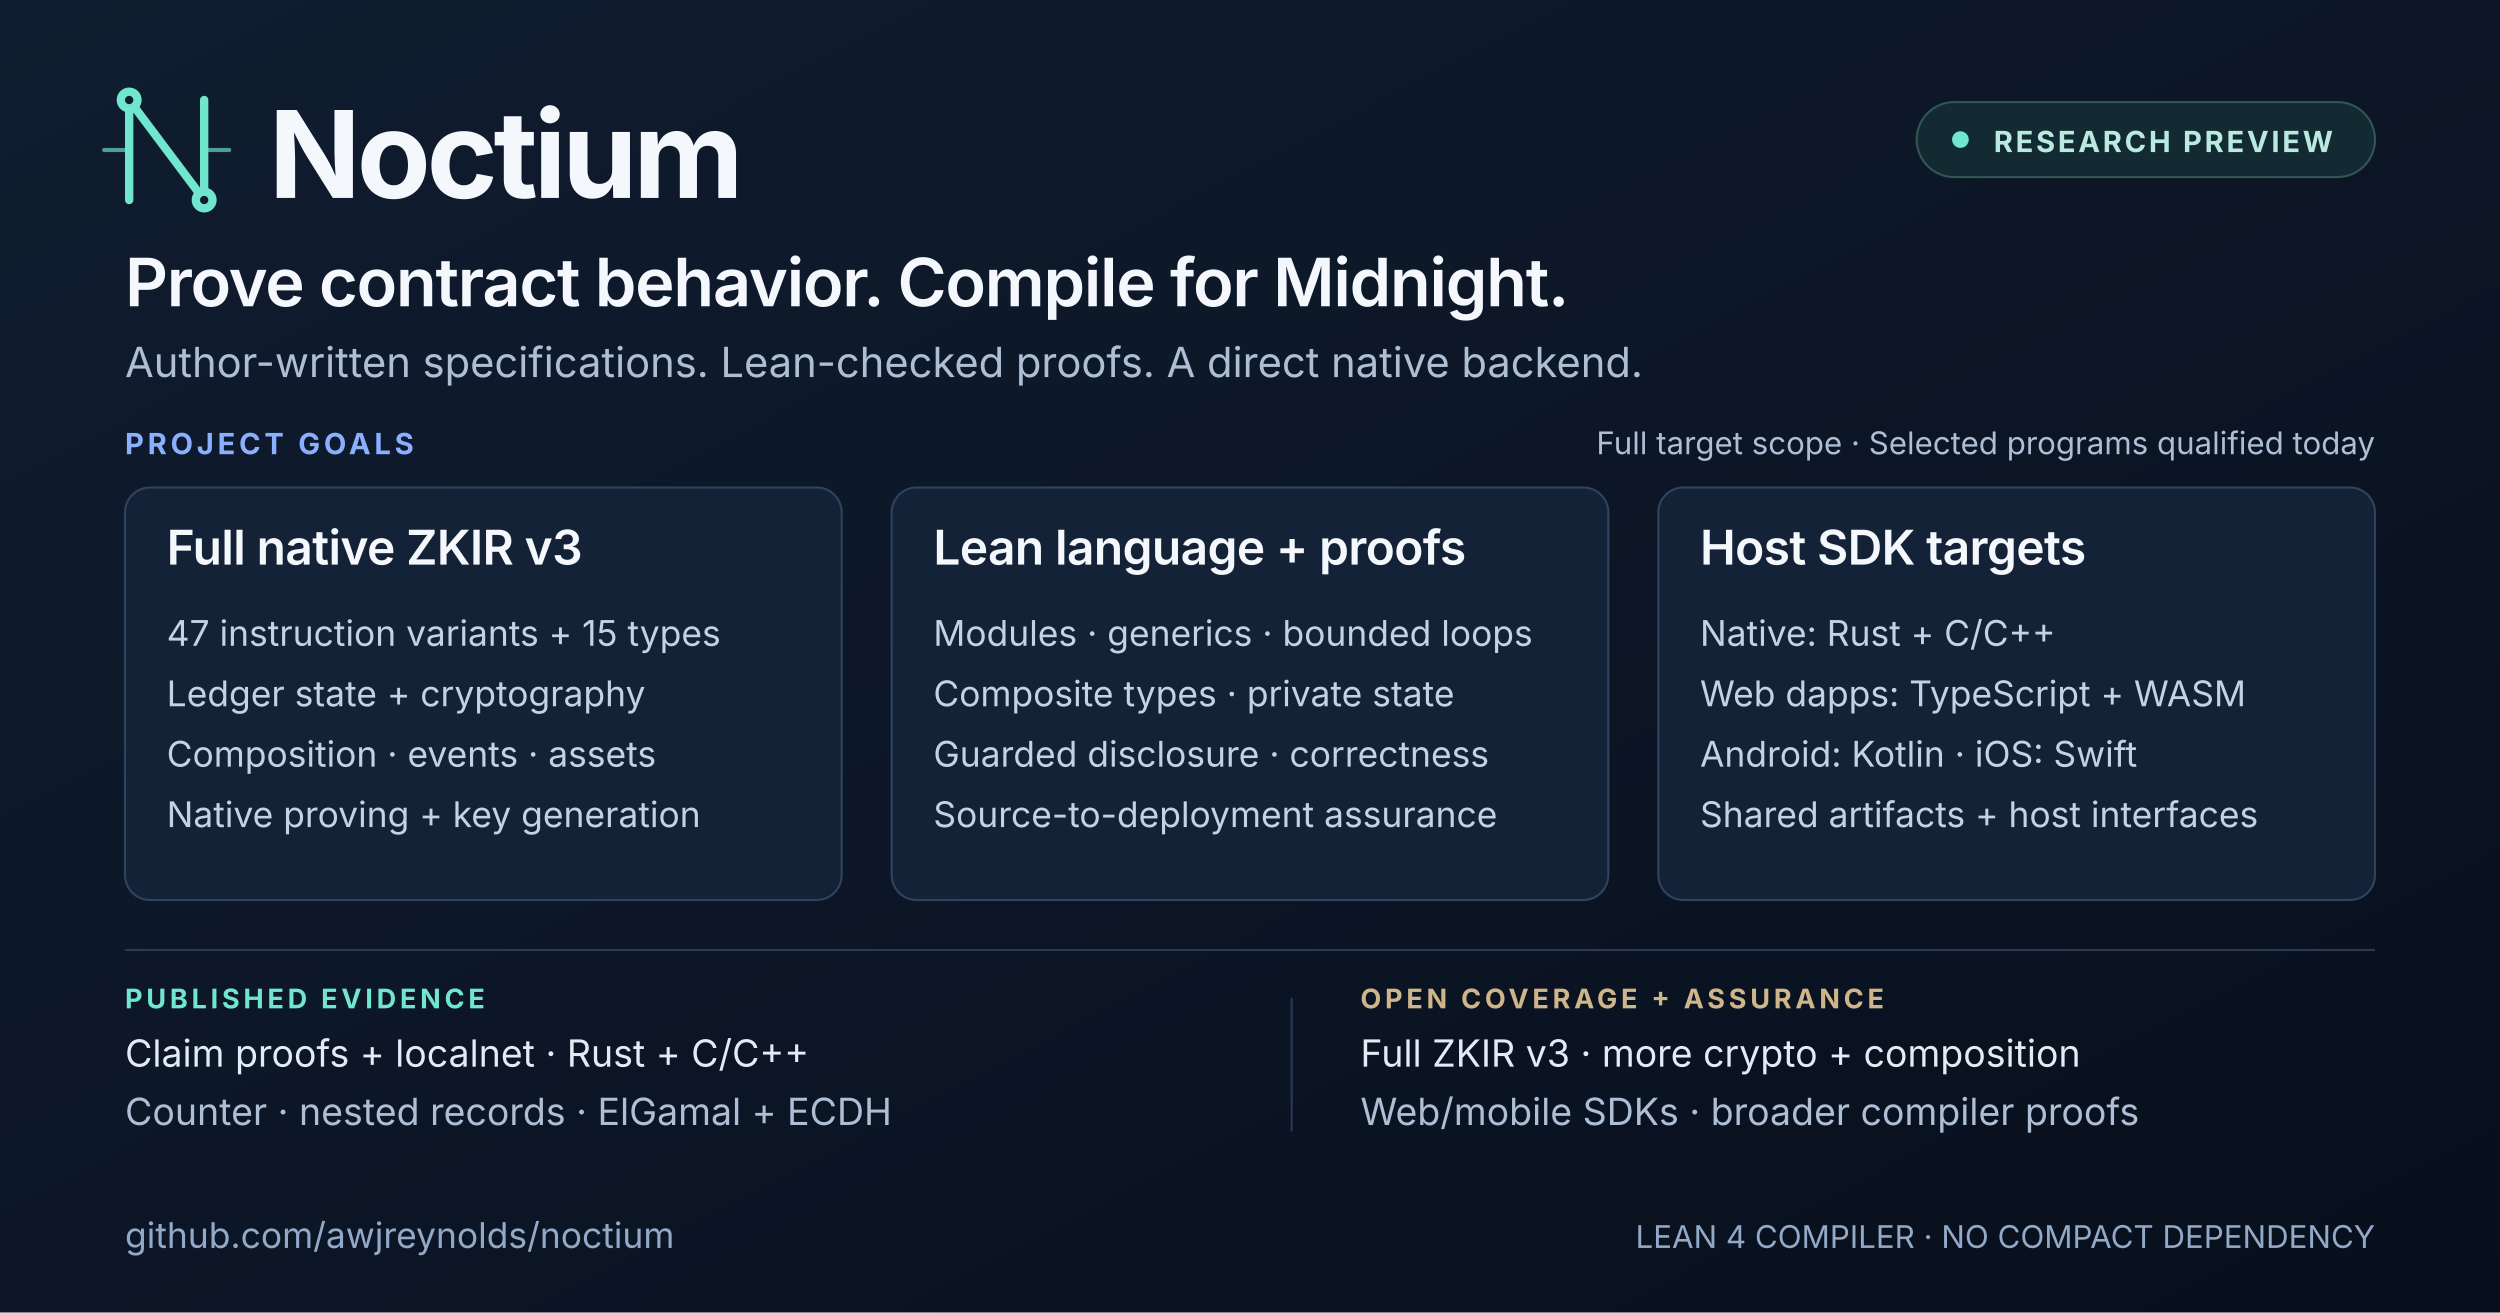
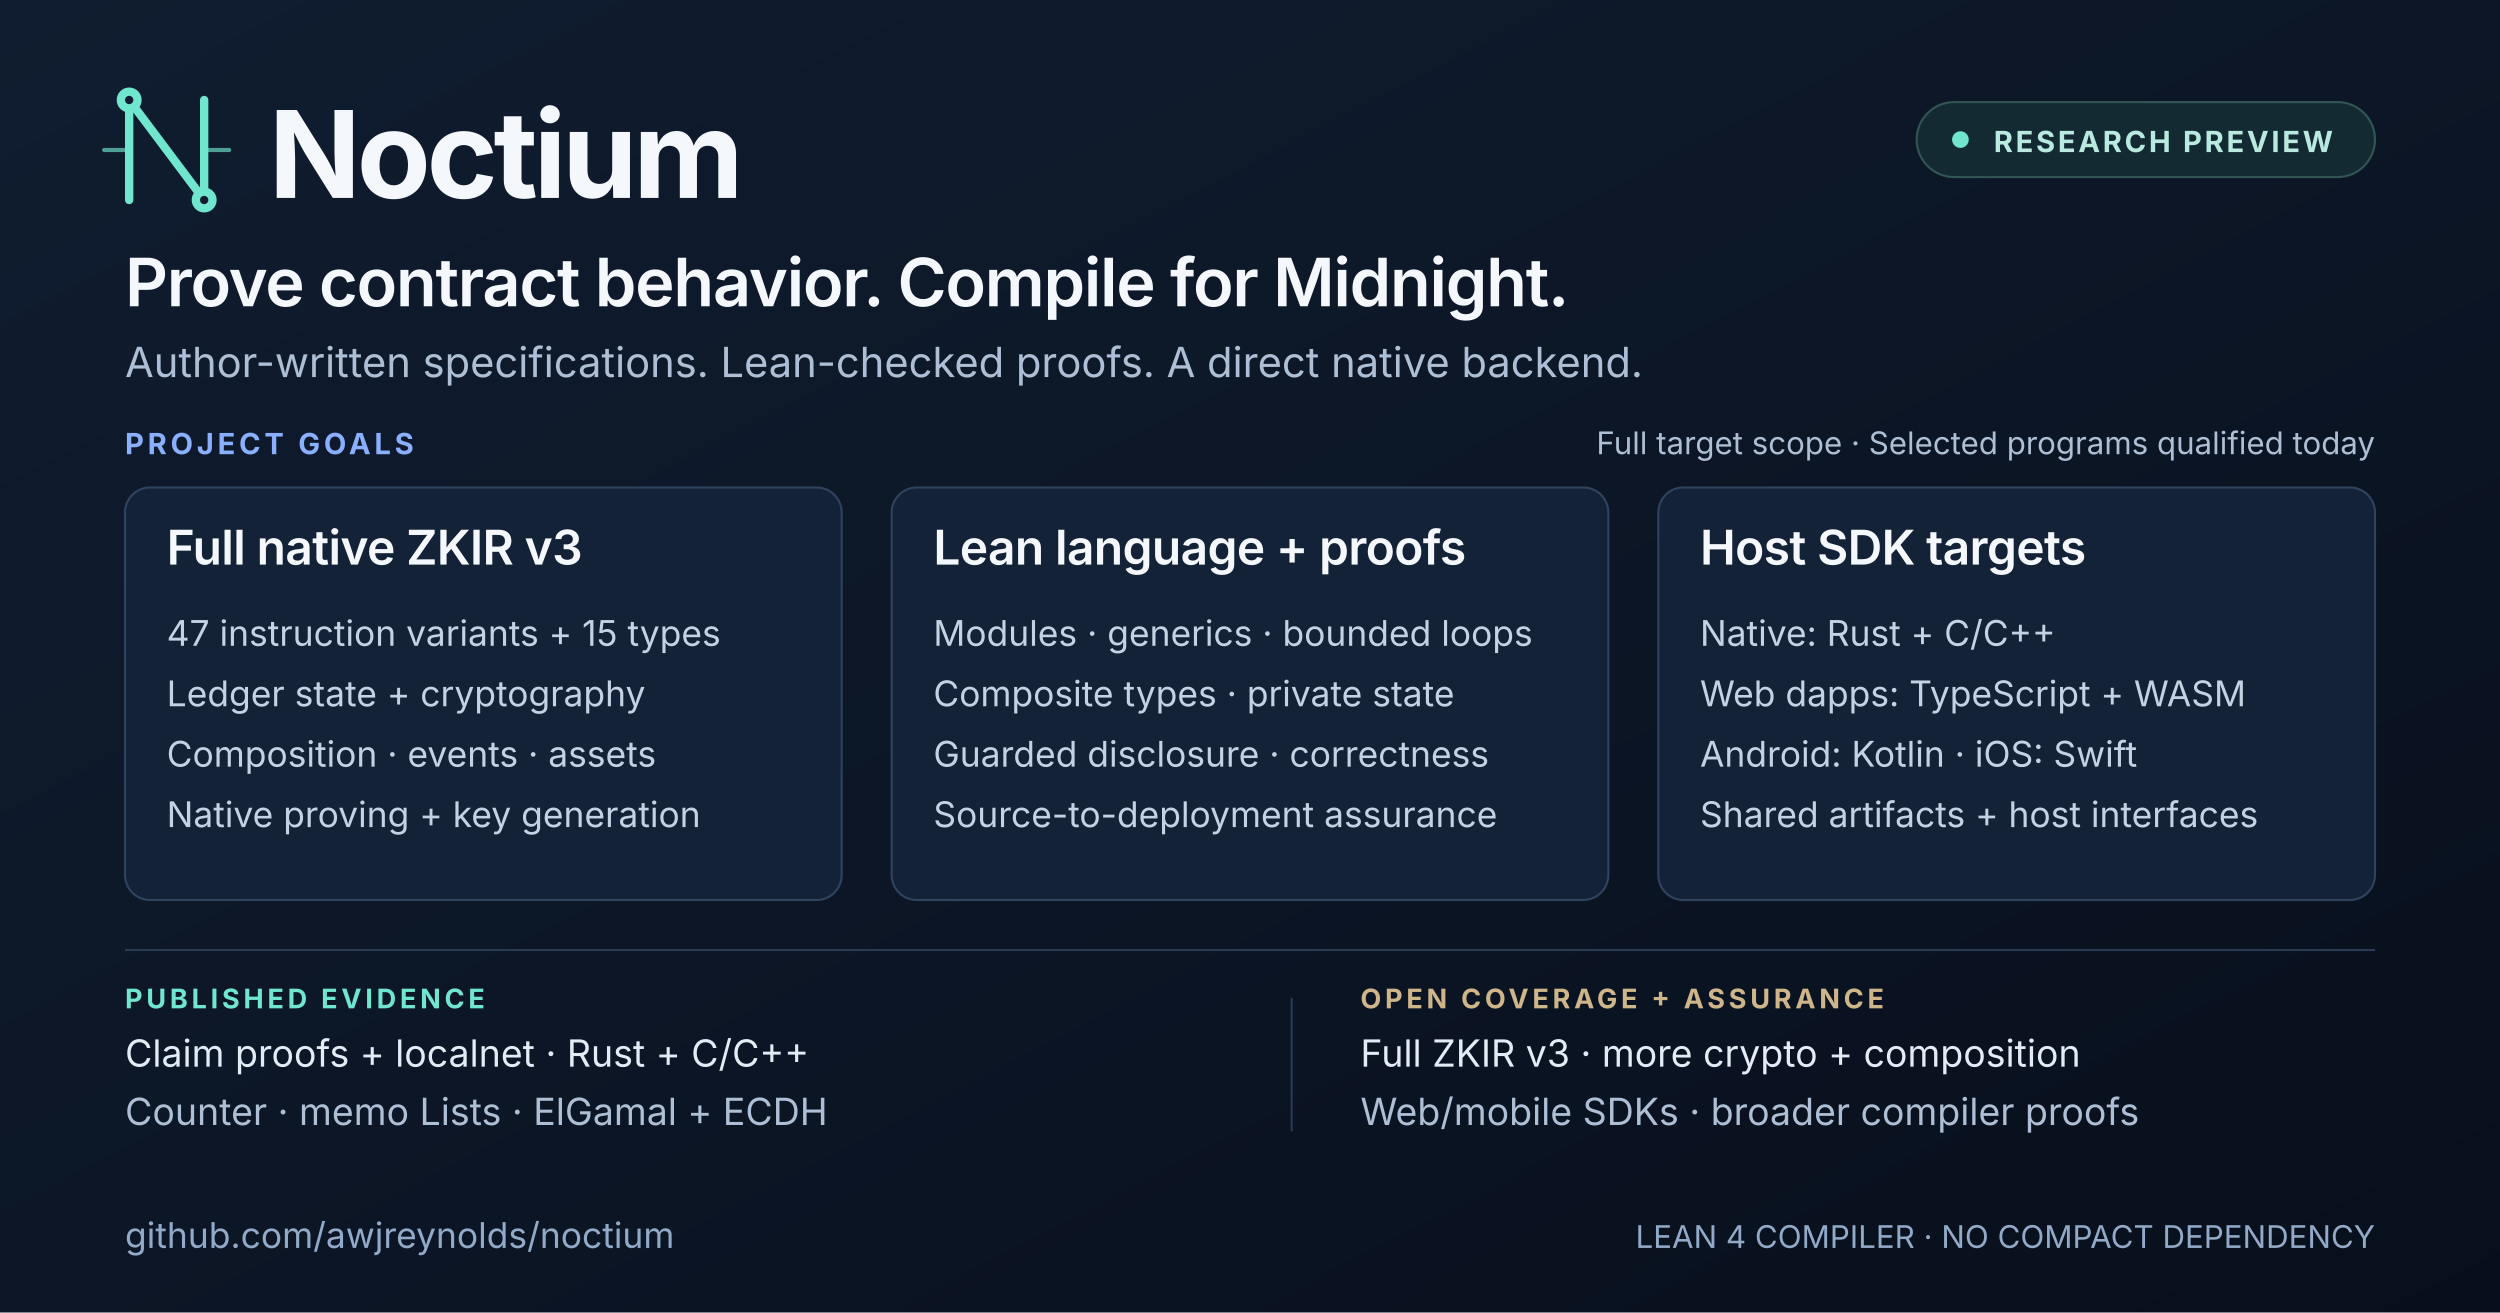
<svg xmlns="http://www.w3.org/2000/svg" width="1200" height="630" viewBox="0 0 1200 630" role="img" aria-labelledby="title description">
  <defs>
    <linearGradient id="background" x1="0" y1="0" x2="1" y2="1">
      <stop offset="0" stop-color="#101D30" />
      <stop offset="1" stop-color="#080F1C" />
    </linearGradient>
    <linearGradient id="accent" x1="0" y1="0" x2="1" y2="0">
      <stop offset="0" stop-color="#70E6CF" />
      <stop offset="1" stop-color="#8BAFFF" />
    </linearGradient>
  </defs>
  <rect width="1200" height="630" fill="url(#background)" />
  <path d="M0 2H1200" stroke="url(#accent)" stroke-width="4" />
  <g stroke="#70E6CF" stroke-width="4" fill="none" stroke-linecap="round" stroke-linejoin="round">
    <path d="M62 96V48L98 96V48" />
    <path d="M50 72H62M98 72H110" stroke-width="2" opacity="0.65" />
    <circle cx="62" cy="48" r="4" fill="#101D30" />
    <circle cx="98" cy="96" r="4" fill="#101D30" />
  </g>
  <g font-family="Inter, Arial, Helvetica, sans-serif">
    <text x="129" y="95" fill="#F4F7FC" font-size="58" font-weight="700" letter-spacing="-2">Noctium</text>
    <rect x="920" y="49" width="220" height="36" rx="18" fill="#142A32" stroke="#315654" />
    <circle cx="941" cy="67" r="4" fill="#70E6CF" />
    <text x="957" y="73" fill="#B9E9DF" font-size="14" font-weight="700" letter-spacing="1.3">RESEARCH PREVIEW</text>
    <text x="60" y="147" fill="#F4F7FC" font-size="32" font-weight="600" letter-spacing="-0.6">Prove contract behavior. Compile for Midnight.</text>
    <text x="60" y="181" fill="#AEBFD5" font-size="20">Author-written specifications. Lean-checked proofs. A direct native backend.</text>
    <text x="60" y="218" fill="#8BAFFF" font-size="14" font-weight="700" letter-spacing="1.8">PROJECT GOALS</text>
    <text x="1140" y="218" fill="#AEBFD5" font-size="15" text-anchor="end">Full target scope · Selected programs qualified today</text>
    <g fill="#132236" stroke="#30435E">
      <rect x="60" y="234" width="344" height="198" rx="12" />
      <rect x="428" y="234" width="344" height="198" rx="12" />
      <rect x="796" y="234" width="344" height="198" rx="12" />
    </g>
    <g fill="#F4F7FC" font-size="23" font-weight="600" letter-spacing="-0.3">
      <text x="80" y="271">Full native ZKIR v3</text>
      <text x="448" y="271">Lean language + proofs</text>
      <text x="816" y="271">Host SDK targets</text>
    </g>
    <g fill="#C5D2E4" font-size="17">
      <text x="80" y="310">47 instruction variants + 15 types</text>
      <text x="80" y="339">Ledger state + cryptography</text>
      <text x="80" y="368">Composition · events · assets</text>
      <text x="80" y="397">Native proving + key generation</text>
      <text x="448" y="310">Modules · generics · bounded loops</text>
      <text x="448" y="339">Composite types · private state</text>
      <text x="448" y="368">Guarded disclosure · correctness</text>
      <text x="448" y="397">Source-to-deployment assurance</text>
      <text x="816" y="310">Native: Rust + C/C++</text>
      <text x="816" y="339">Web dapps: TypeScript + WASM</text>
      <text x="816" y="368">Android: Kotlin · iOS: Swift</text>
      <text x="816" y="397">Shared artifacts + host interfaces</text>
    </g>
    <path d="M60 456H1140" stroke="#293A52" />
    <text x="60" y="484" fill="#70E6CF" font-size="13" font-weight="700" letter-spacing="1.8">PUBLISHED EVIDENCE</text>
    <text x="60" y="512" fill="#E3EBF5" font-size="18">Claim proofs + localnet · Rust + C/C++</text>
-     <text x="60" y="540" fill="#AEBFD5" font-size="18">Counter · nested records · ElGamal + ECDH</text>
+     <text x="60" y="540" fill="#AEBFD5" font-size="18">Counter · memo Lists · ElGamal + ECDH</text>
    <path d="M620 479V543" stroke="#293A52" />
    <text x="653" y="484" fill="#CFB58A" font-size="13" font-weight="700" letter-spacing="1.8">OPEN COVERAGE + ASSURANCE</text>
    <text x="653" y="512" fill="#E3EBF5" font-size="18">Full ZKIR v3 · more crypto + composition</text>
    <text x="653" y="540" fill="#AEBFD5" font-size="18">Web/mobile SDKs · broader compiler proofs</text>
    <text x="60" y="599" fill="#92A9C7" font-size="17">github.com/awjreynolds/noctium</text>
    <text x="1140" y="599" fill="#92A9C7" font-size="15" text-anchor="end">LEAN 4 COMPILER · NO COMPACT DEPENDENCY</text>
  </g>
</svg>
